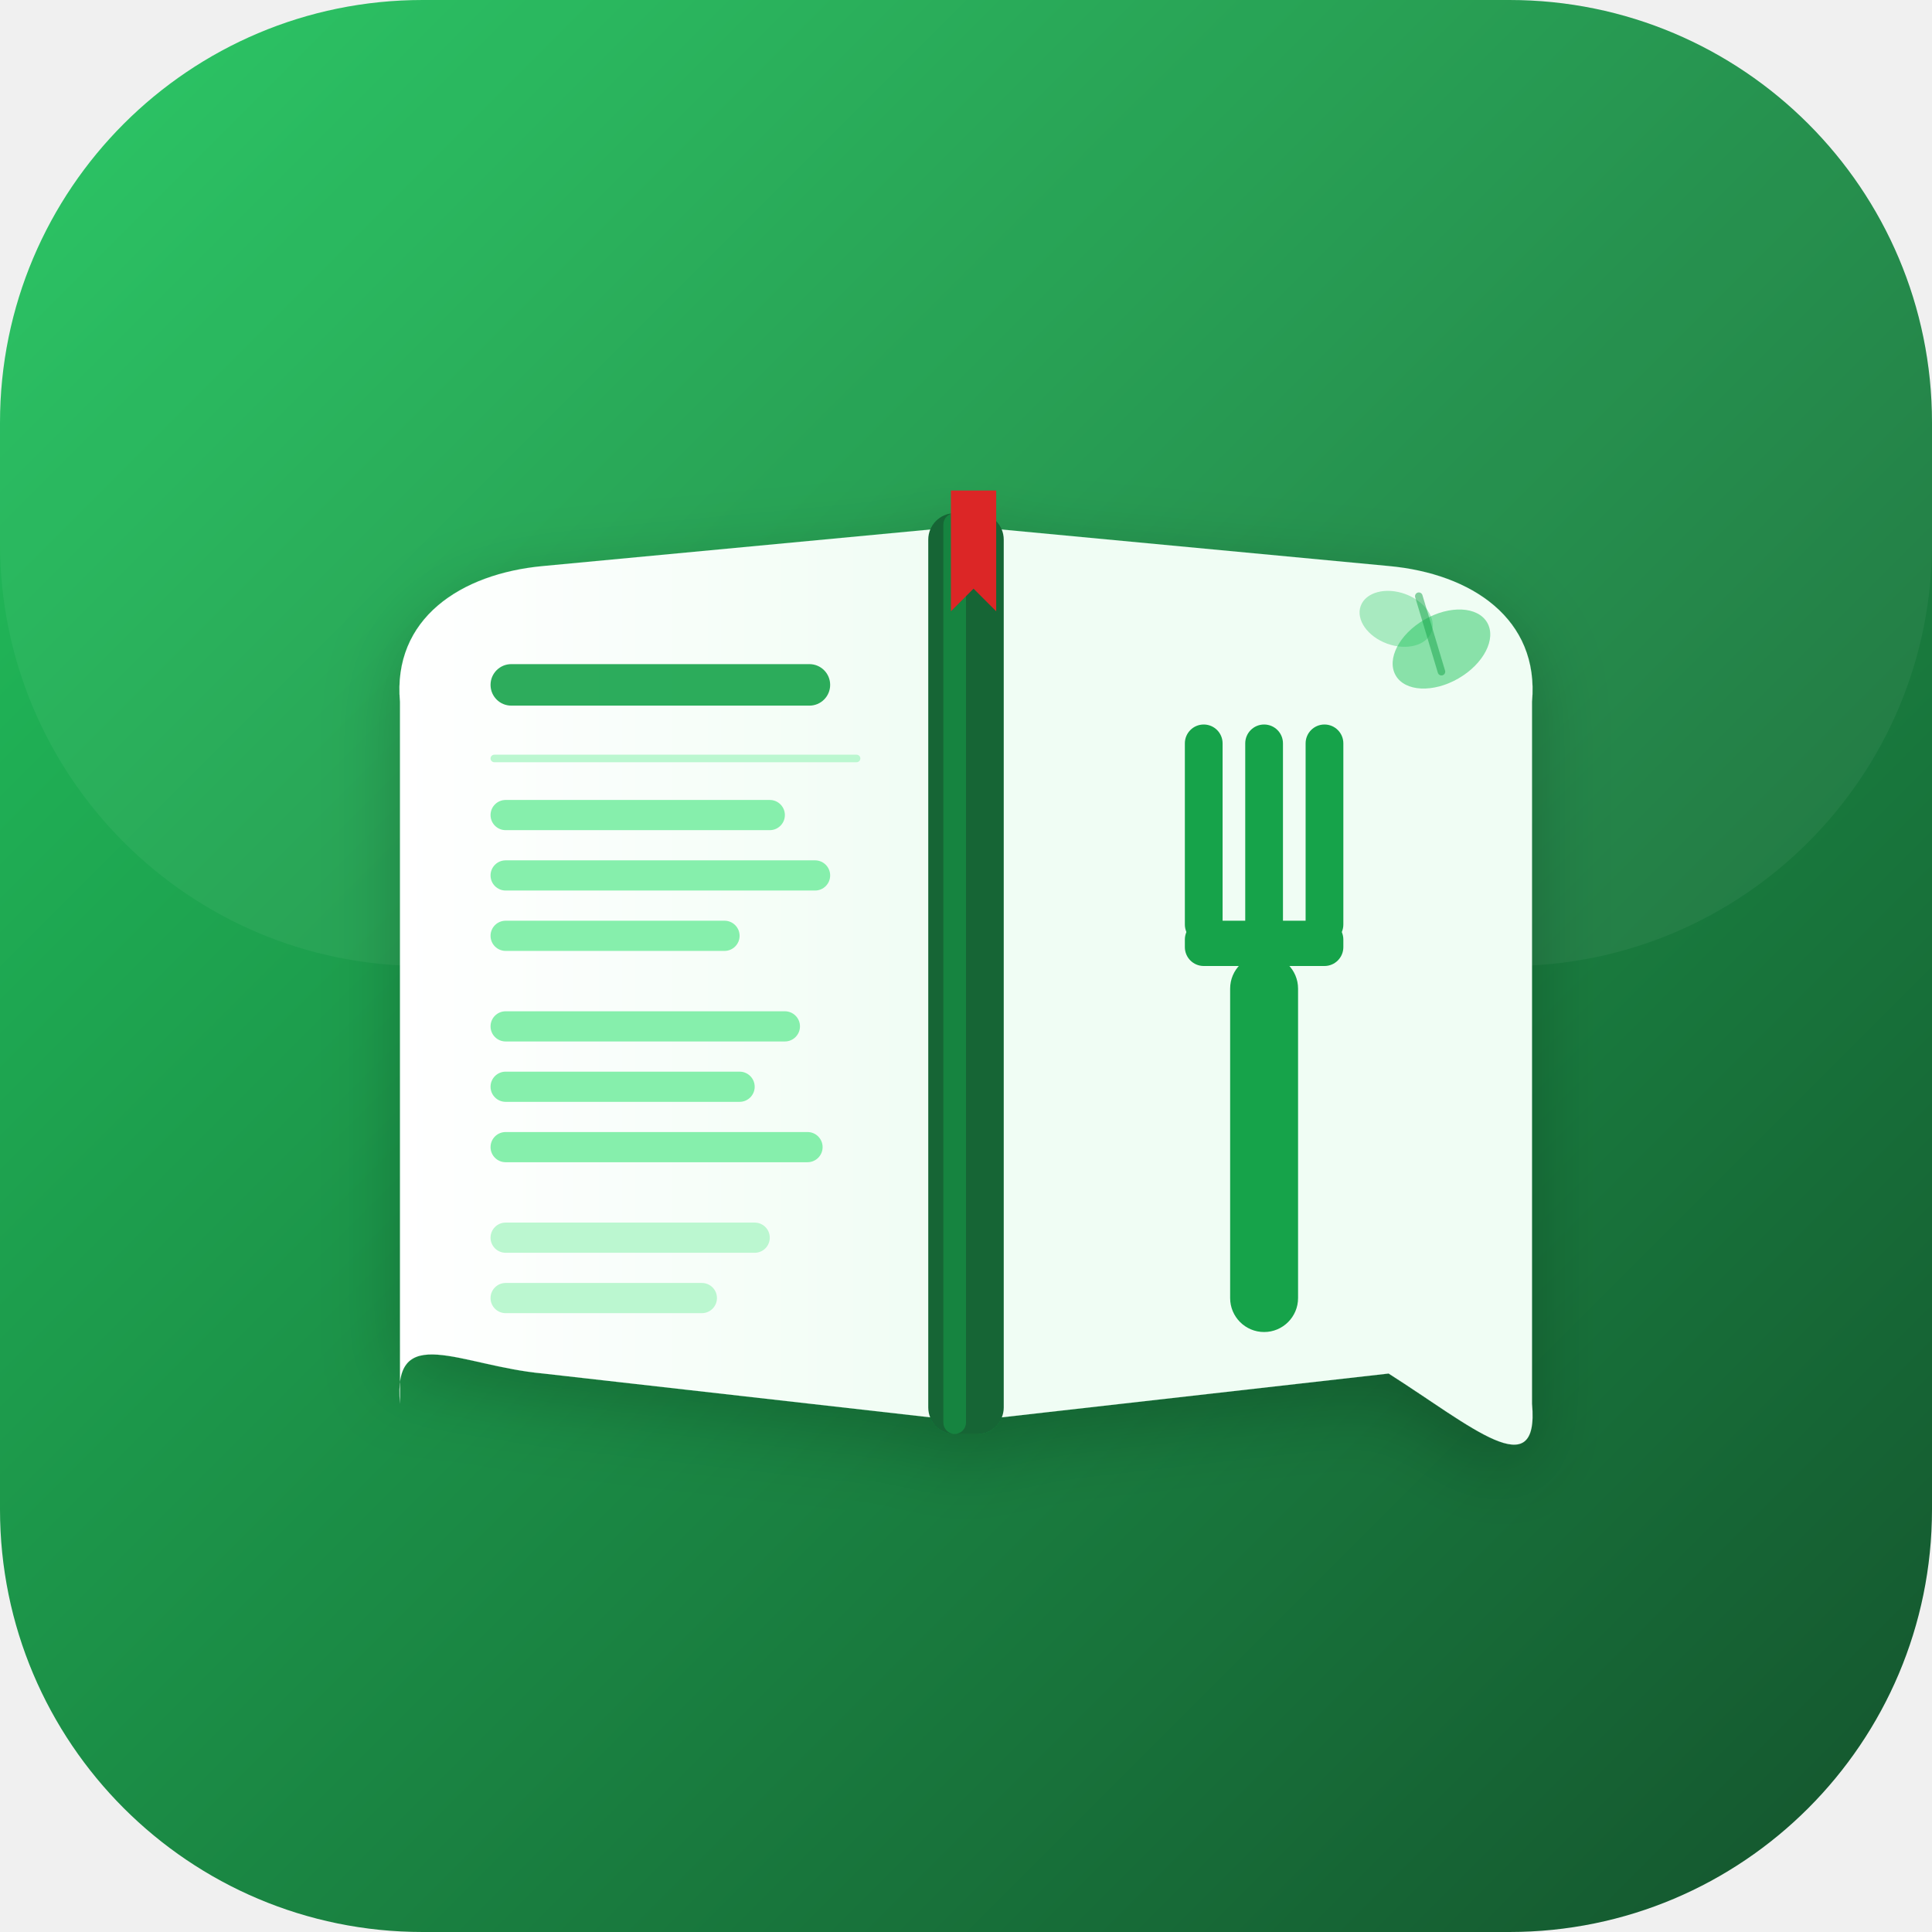
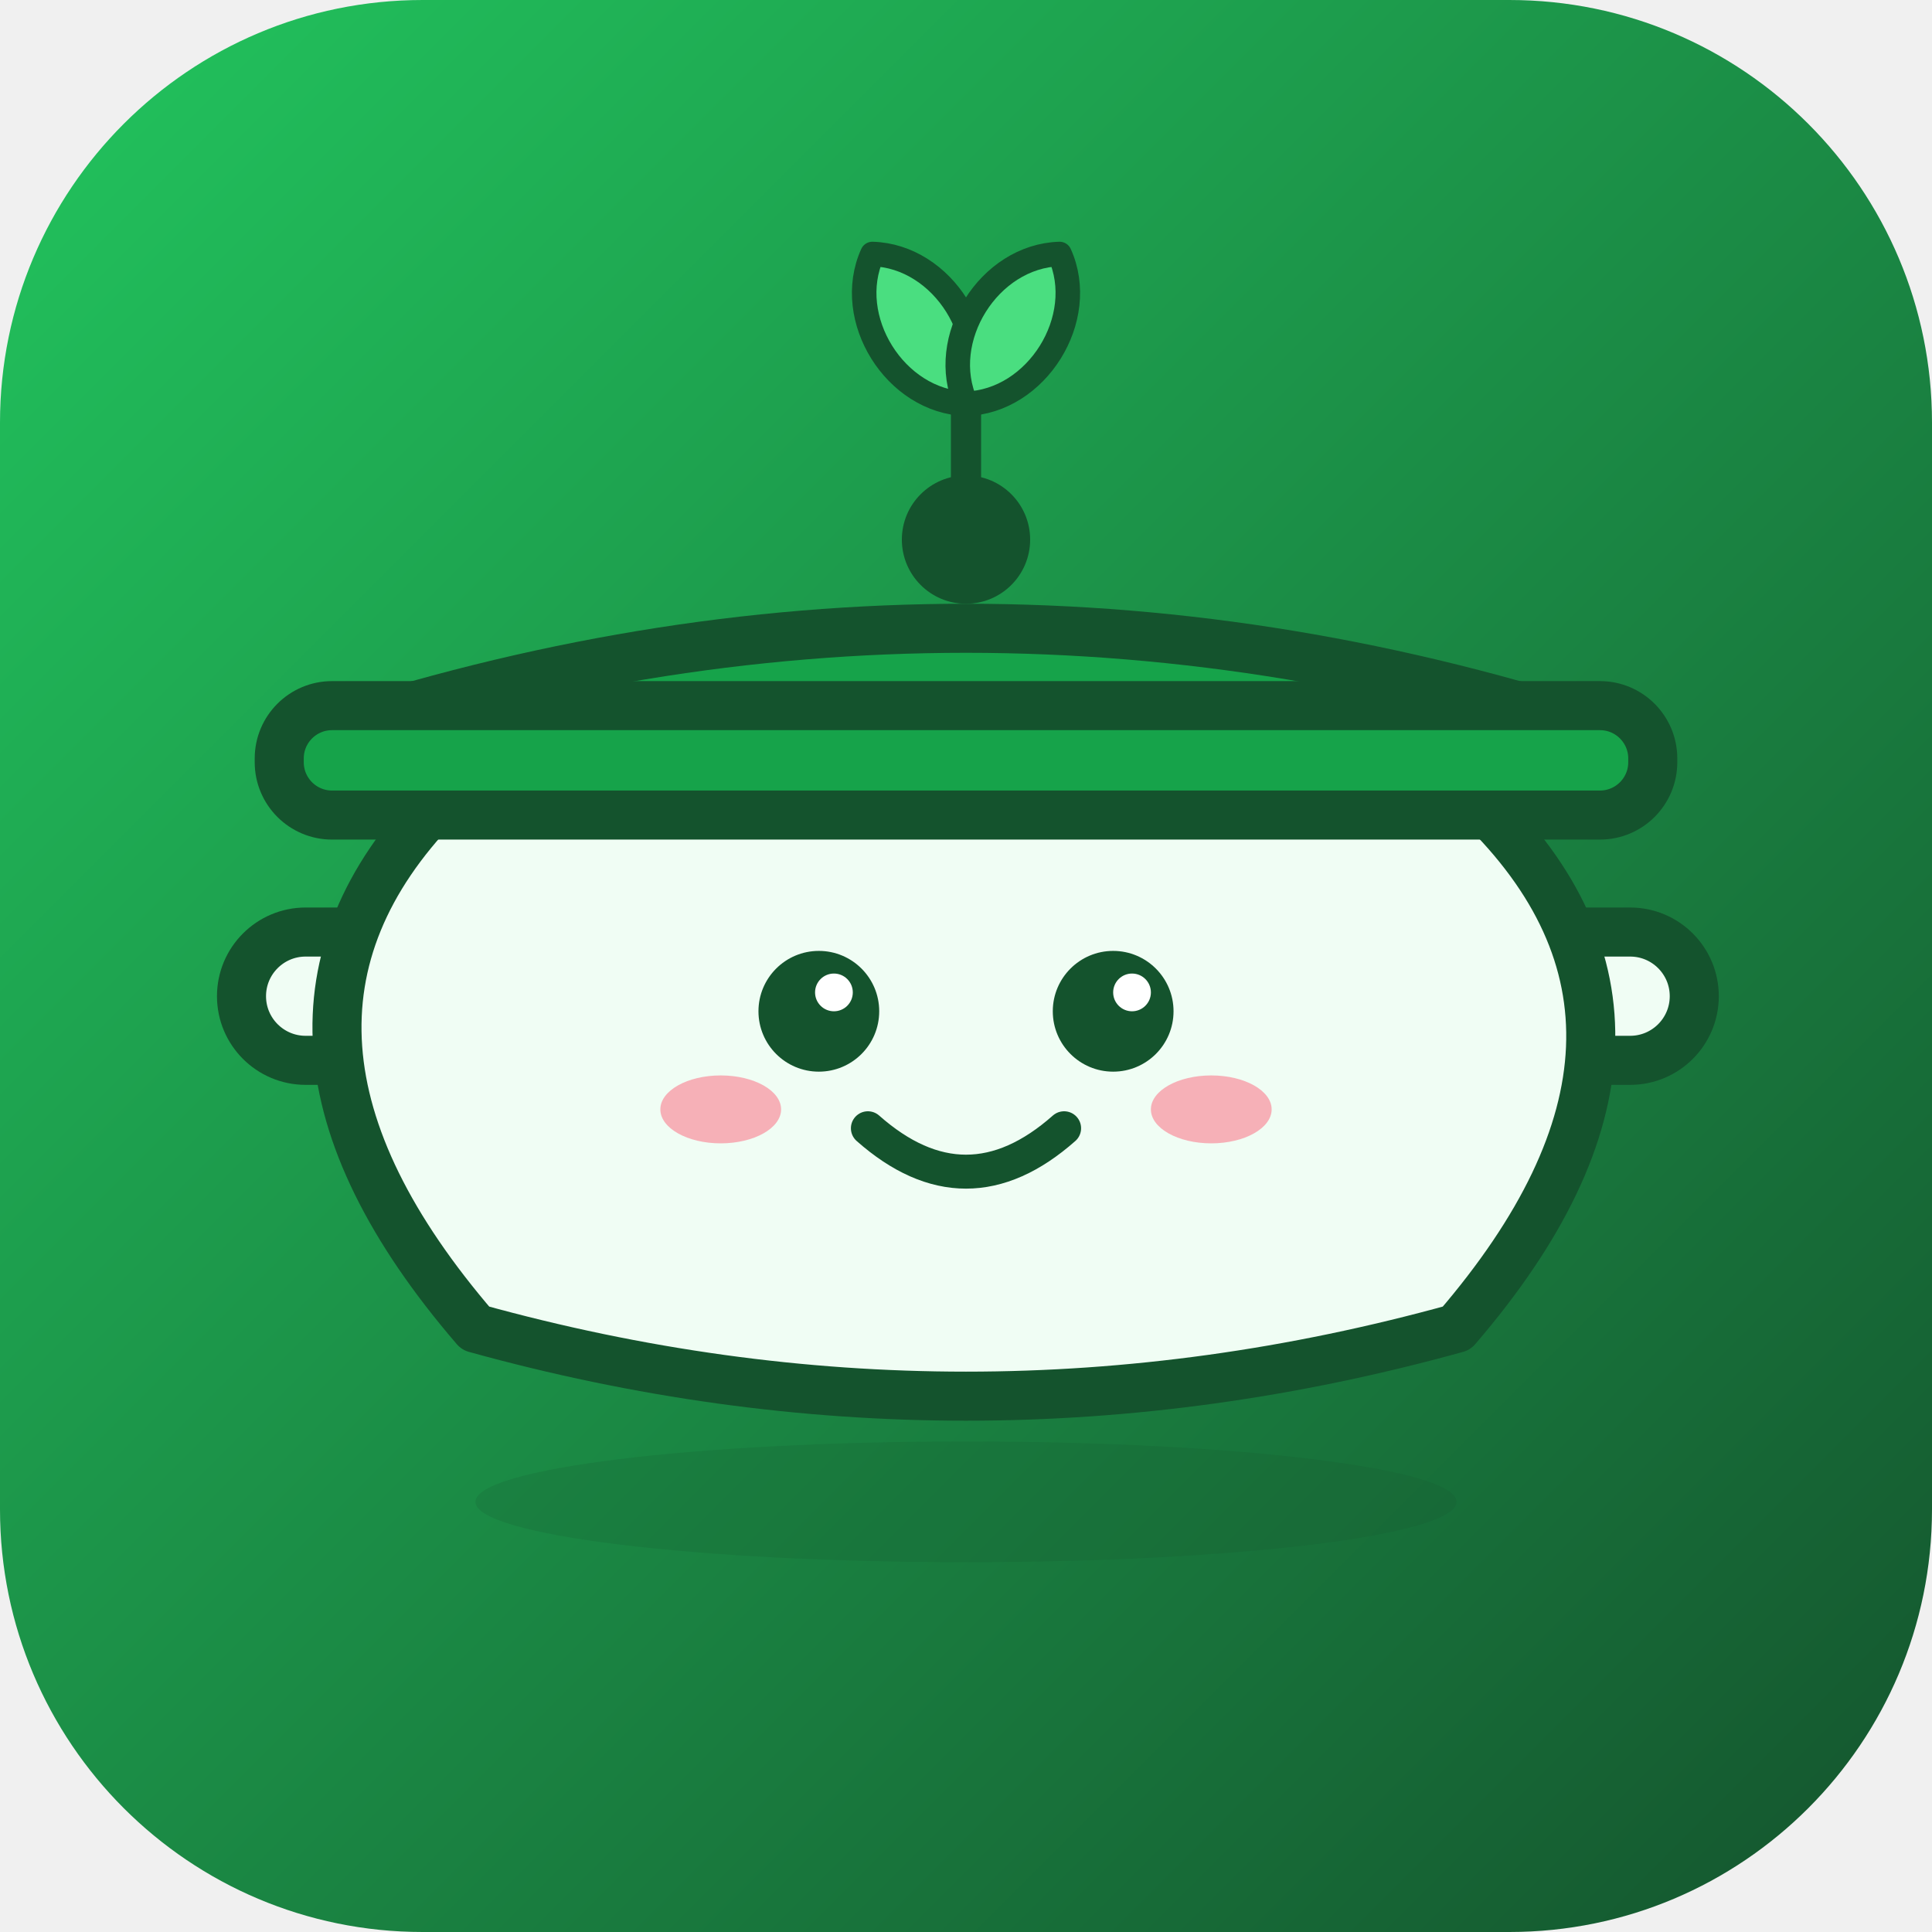
- <svg xmlns="http://www.w3.org/2000/svg" viewBox="0 0 512 512" fill="none">
+ <svg xmlns="http://www.w3.org/2000/svg" viewBox="0 0 512 512">
  <defs>
-     <linearGradient id="bg" x1="0" y1="0" x2="512" y2="512" gradientUnits="userSpaceOnUse">
+     <linearGradient id="g" x1="0" y1="0" x2="1" y2="1">
      <stop offset="0%" stop-color="#22c55e" />
      <stop offset="100%" stop-color="#14532d" />
    </linearGradient>
-     <linearGradient id="page-left" x1="0" y1="0" x2="1" y2="0">
-       <stop offset="0%" stop-color="#ffffff" />
-       <stop offset="100%" stop-color="#f0fdf4" />
-     </linearGradient>
-     <filter id="shadow" x="-8%" y="-6%" width="120%" height="120%">
-       <feDropShadow dx="0" dy="6" stdDeviation="10" flood-color="#000" flood-opacity="0.22" />
-     </filter>
  </defs>
-   <rect width="512" height="512" rx="112" fill="url(#bg)" />
-   <rect width="512" height="256" rx="112" fill="white" opacity="0.05" />
-   <g filter="url(#shadow)">
-     <path d="M106 186 C104 164 122 152 144 150 L250 140 L250 376 L144 364 C122 362 104 350 106 372 Z" fill="url(#page-left)" />
-     <path d="M262 140 L368 150 C390 152 408 164 406 186 L406 372 C408 394 390 378 368 364 L262 376 Z" fill="#f0fdf4" />
-     <rect x="246" y="136" width="20" height="244" rx="7" fill="#166534" />
-     <rect x="250" y="136" width="6" height="244" rx="3" fill="#16a34a" opacity="0.5" />
+   <rect width="512" height="512" rx="112" fill="url(#g)" />
+   <ellipse cx="256" cy="398" rx="130" ry="16" fill="#14532d" opacity="0.18" />
+   <rect x="64" y="247" width="47" height="34" rx="17" fill="#f0fdf4" stroke="#14532d" stroke-width="13" />
+   <rect x="402" y="247" width="47" height="34" rx="17" fill="#f0fdf4" stroke="#14532d" stroke-width="13" />
+   <path d="M116 213 Q256 203 392 213 Q454 273 386 352 Q256 388 126 352 Q58 273 116 213 Z" fill="#f0fdf4" stroke="#14532d" stroke-width="13" stroke-linejoin="round" />
+   <path d="M84 195 Q256 138 428 195 Z" fill="#16a34a" stroke="#14532d" stroke-width="13" stroke-linejoin="round" />
+   <rect x="74" y="187" width="364" height="29" rx="14" fill="#16a34a" stroke="#14532d" stroke-width="13" />
+   <line x1="256" y1="143" x2="256" y2="107" stroke="#14532d" stroke-width="8" stroke-linecap="round" />
+   <g transform="translate(256,107) rotate(-32)">
+     <path d="M0 0 C -15.6 -10.4 -15.6 -36.4 0 -46.8 C 15.6 -36.4 15.6 -10.4 0 0 Z" fill="#4ade80" stroke="#14532d" stroke-width="6.5" stroke-linejoin="round" />
  </g>
-   <path d="M252 130 L264 130 L264 162 L258 156 L252 162 Z" fill="#dc2626" />
-   <rect x="130" y="176" width="90" height="11" rx="5.5" fill="#16a34a" opacity="0.9" />
-   <rect x="130" y="200" width="98" height="2" rx="1" fill="#bbf7d0" />
-   <rect x="130" y="212" width="78" height="8" rx="4" fill="#86efac" />
-   <rect x="130" y="228" width="90" height="8" rx="4" fill="#86efac" />
-   <rect x="130" y="244" width="66" height="8" rx="4" fill="#86efac" />
-   <rect x="130" y="268" width="82" height="8" rx="4" fill="#86efac" />
-   <rect x="130" y="284" width="70" height="8" rx="4" fill="#86efac" />
-   <rect x="130" y="300" width="88" height="8" rx="4" fill="#86efac" />
-   <rect x="130" y="324" width="74" height="8" rx="4" fill="#bbf7d0" />
-   <rect x="130" y="340" width="60" height="8" rx="4" fill="#bbf7d0" />
-   <rect x="314" y="192" width="10" height="58" rx="5" fill="#16a34a" />
-   <rect x="330" y="192" width="10" height="58" rx="5" fill="#16a34a" />
-   <rect x="346" y="192" width="10" height="58" rx="5" fill="#16a34a" />
-   <rect x="314" y="244" width="42" height="12" rx="5" fill="#16a34a" />
-   <rect x="326" y="253" width="18" height="100" rx="9" fill="#16a34a" />
-   <ellipse cx="382" cy="172" rx="14" ry="9" fill="#22c55e" opacity="0.5" transform="rotate(-30 382 172)" />
-   <ellipse cx="370" cy="164" rx="10" ry="7" fill="#22c55e" opacity="0.35" transform="rotate(20 370 164)" />
-   <line x1="382" y1="178" x2="376" y2="158" stroke="#16a34a" stroke-width="2" stroke-linecap="round" opacity="0.5" />
+   <g transform="translate(256,107) rotate(32)">
+     <path d="M0 0 C -15.6 -10.4 -15.6 -36.4 0 -46.8 C 15.6 -36.4 15.6 -10.4 0 0 Z" fill="#4ade80" stroke="#14532d" stroke-width="6.5" stroke-linejoin="round" />
+   </g>
+   <circle cx="256" cy="143" r="17" fill="#14532d" />
+   <circle cx="217" cy="268" r="16" fill="#14532d" />
+   <circle cx="221" cy="263" r="5" fill="#fff" />
+   <circle cx="295" cy="268" r="16" fill="#14532d" />
+   <circle cx="300" cy="263" r="5" fill="#fff" />
+   <path d="M230 299 q26 23 52 0" fill="none" stroke="#14532d" stroke-width="9" stroke-linecap="round" />
+   <ellipse cx="191" cy="294" rx="16" ry="9" fill="#fb7185" opacity="0.55" />
+   <ellipse cx="321" cy="294" rx="16" ry="9" fill="#fb7185" opacity="0.55" />
</svg>
